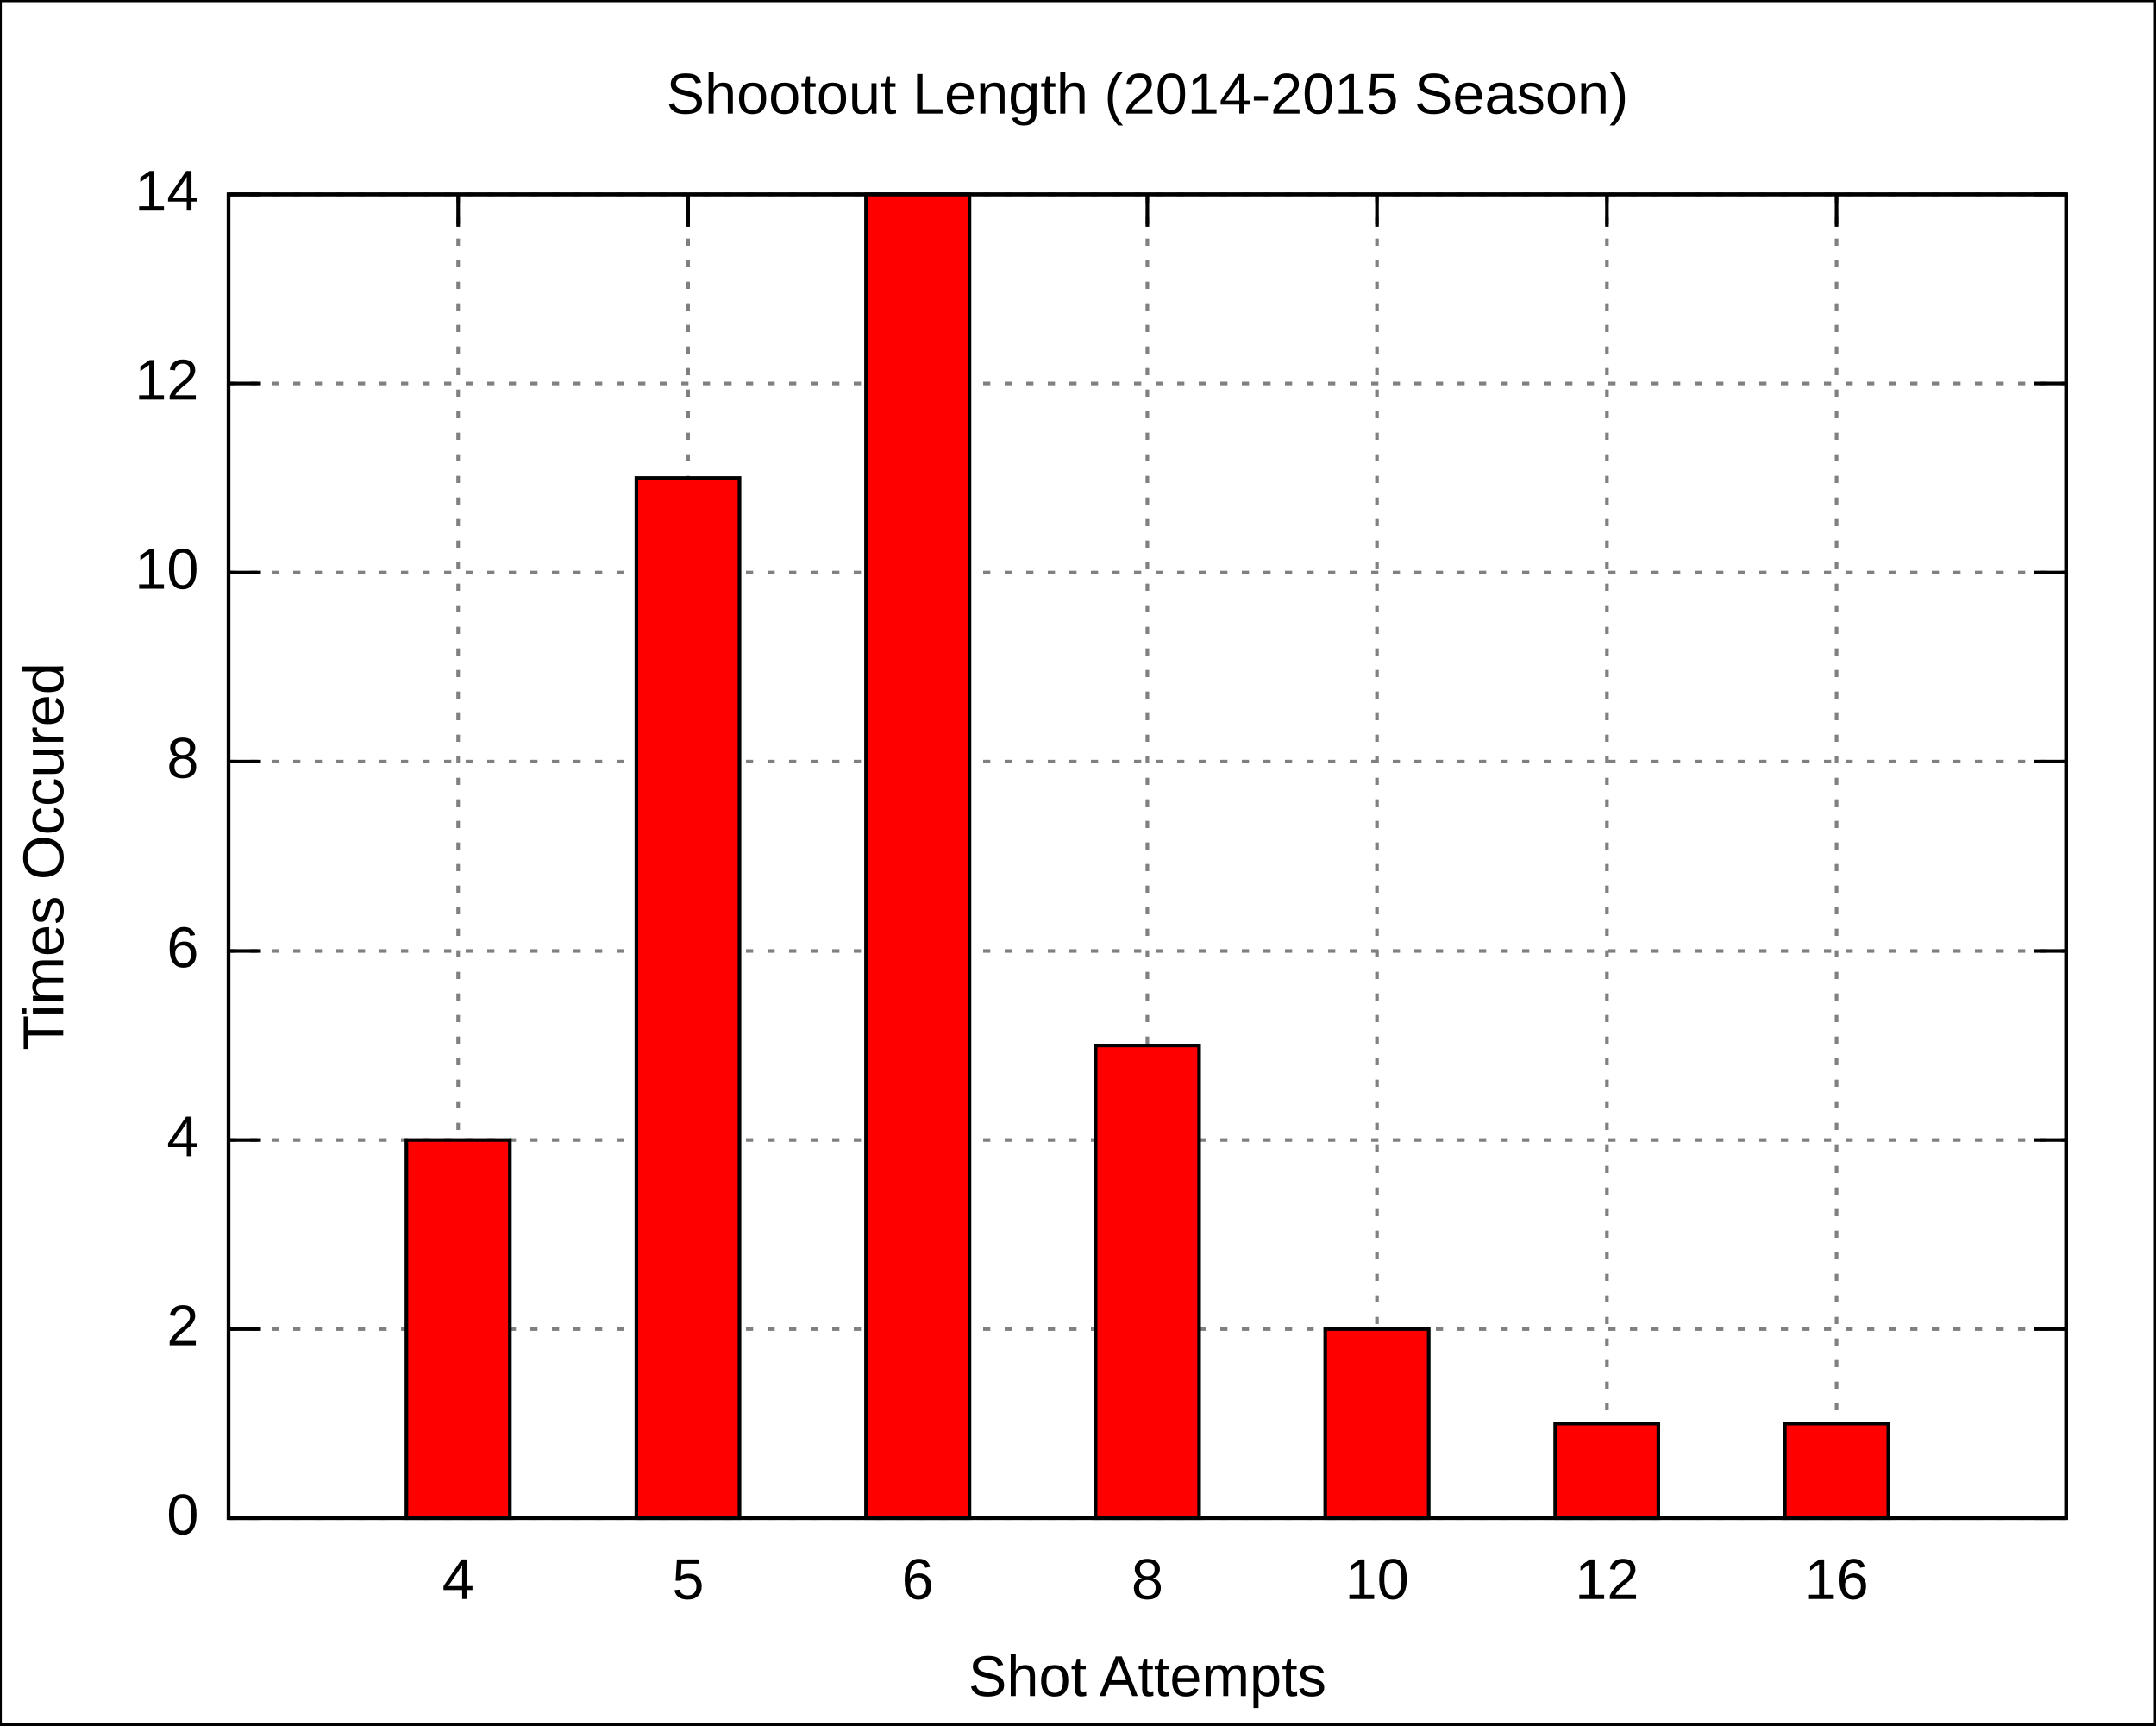
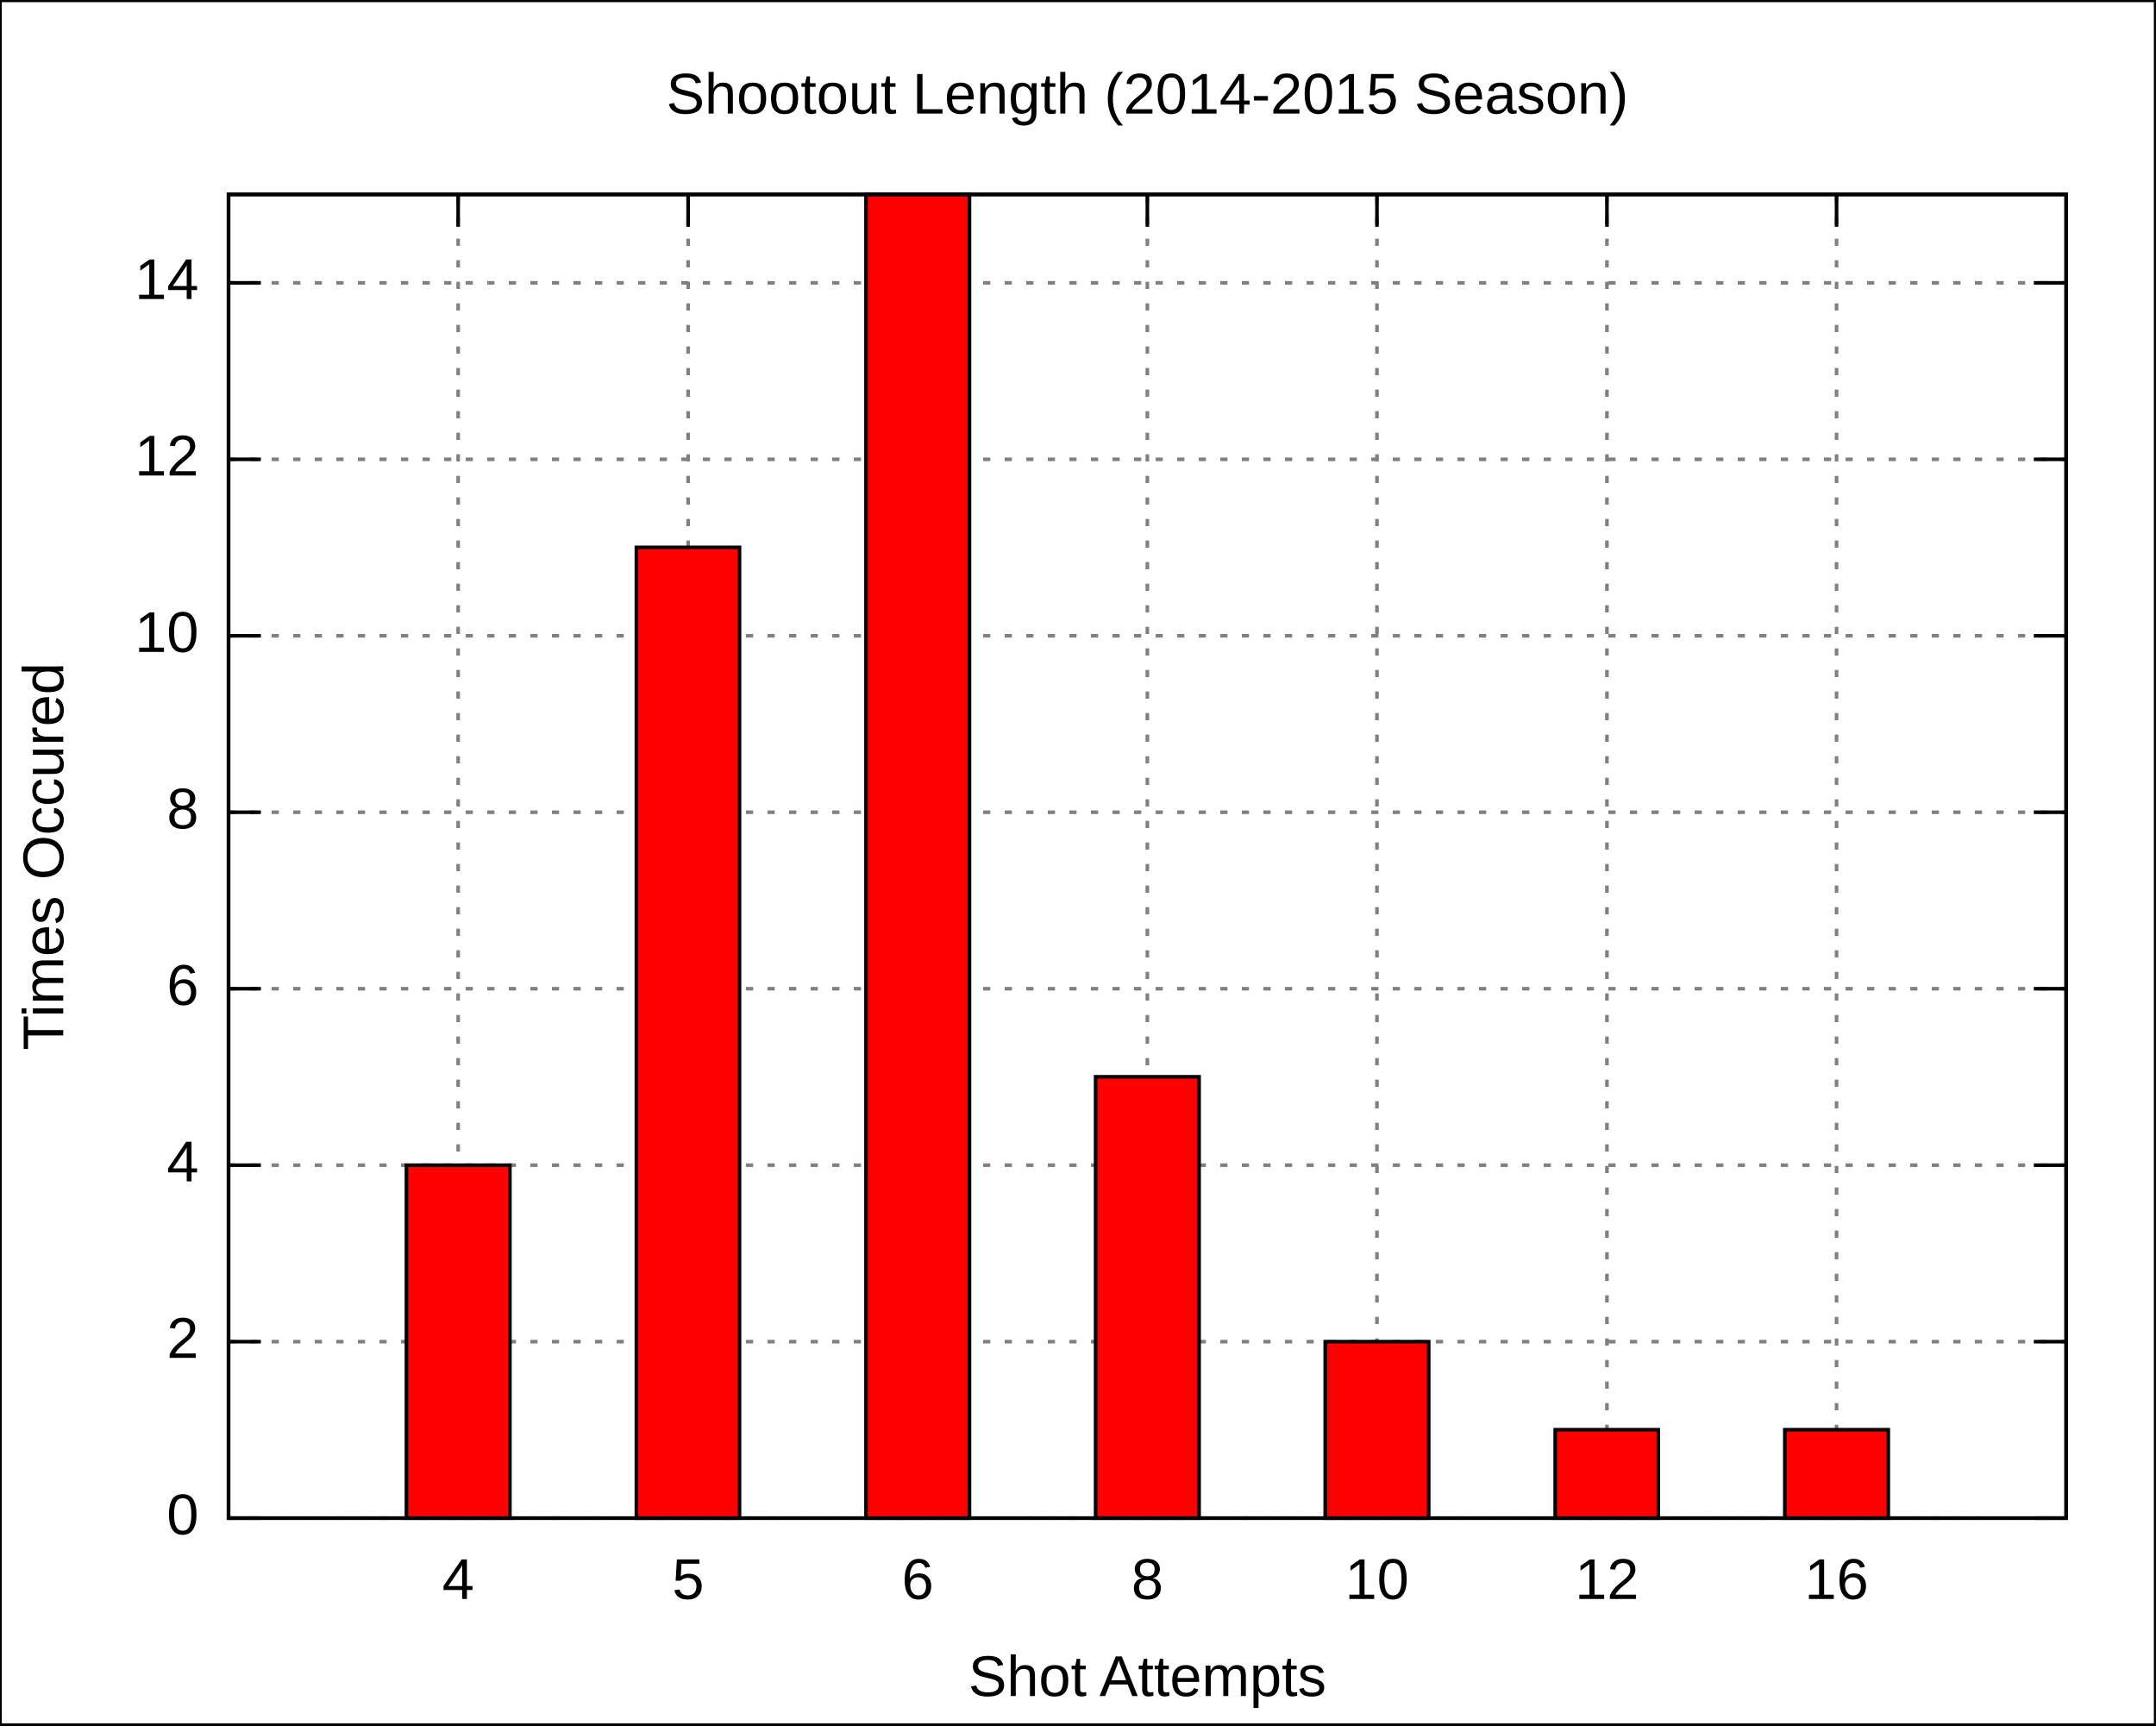
<svg xmlns="http://www.w3.org/2000/svg" xmlns:xlink="http://www.w3.org/1999/xlink" width="600" height="480" viewBox="0 0 600 480">
  <g id="gnuplot_canvas">
    <rect x="0" y="0" width="600" height="480" fill="none" />
    <defs>
      <circle id="gpDot" r="0.5" stroke-width="0.5" />
      <path id="gpPt0" stroke-width="0.222" stroke="currentColor" d="M-1,0 h2 M0,-1 v2" />
      <path id="gpPt1" stroke-width="0.222" stroke="currentColor" d="M-1,-1 L1,1 M1,-1 L-1,1" />
      <path id="gpPt2" stroke-width="0.222" stroke="currentColor" d="M-1,0 L1,0 M0,-1 L0,1 M-1,-1 L1,1 M-1,1 L1,-1" />
      <rect id="gpPt3" stroke-width="0.222" stroke="currentColor" x="-1" y="-1" width="2" height="2" />
      <rect id="gpPt4" stroke-width="0.222" stroke="currentColor" fill="currentColor" x="-1" y="-1" width="2" height="2" />
      <circle id="gpPt5" stroke-width="0.222" stroke="currentColor" cx="0" cy="0" r="1" />
      <use xlink:href="#gpPt5" id="gpPt6" fill="currentColor" stroke="none" />
      <path id="gpPt7" stroke-width="0.222" stroke="currentColor" d="M0,-1.33 L-1.33,0.67 L1.33,0.67 z" />
      <use xlink:href="#gpPt7" id="gpPt8" fill="currentColor" stroke="none" />
      <use xlink:href="#gpPt7" id="gpPt9" stroke="currentColor" transform="rotate(180)" />
      <use xlink:href="#gpPt9" id="gpPt10" fill="currentColor" stroke="none" />
      <use xlink:href="#gpPt3" id="gpPt11" stroke="currentColor" transform="rotate(45)" />
      <use xlink:href="#gpPt11" id="gpPt12" fill="currentColor" stroke="none" />
    </defs>
    <g style="fill:none; color:white; stroke:currentColor; stroke-width:1.00; stroke-linecap:butt; stroke-linejoin:miter">
</g>
    <g style="fill:none; color:black; stroke:currentColor; stroke-width:1.00; stroke-linecap:butt; stroke-linejoin:miter">
      <g style="stroke:none; shape-rendering:crispEdges">
        <polygon fill="rgb(255, 255, 255)" points="0.0,480.0 599.9,480.0 599.9,0.1 0.0,0.1 " />
      </g>
      <path stroke="black" d="M0.0,480.0 L0.0,0.1 L599.9,0.1 L599.9,480.0 L0.0,480.0  " />
    </g>
    <g style="fill:none; color:gray; stroke:currentColor; stroke-width:1.00; stroke-linecap:butt; stroke-linejoin:miter">
      <path stroke="gray" stroke-dasharray=" 2,4" class="gridline" d="M63.6,422.4 L575.0,422.4  " />
    </g>
    <g style="fill:none; color:black; stroke:currentColor; stroke-width:1.00; stroke-linecap:butt; stroke-linejoin:miter">
      <path stroke="black" d="M63.6,422.4 L72.6,422.4 M575.0,422.4 L566.0,422.4  " />
      <g transform="translate(55.3,426.9)" style="stroke:none; fill:black; font-family:Arial; font-size:12.00pt; text-anchor:end">
        <text> 0</text>
      </g>
    </g>
    <g style="fill:none; color:gray; stroke:currentColor; stroke-width:1.00; stroke-linecap:butt; stroke-linejoin:miter">
-       <path stroke="gray" stroke-dasharray=" 2,4" class="gridline" d="M63.6,369.8 L575.0,369.8  " />
-     </g>
-     <g style="fill:none; color:black; stroke:currentColor; stroke-width:1.00; stroke-linecap:butt; stroke-linejoin:miter">
-       <path stroke="black" d="M63.6,369.8 L72.6,369.8 M575.0,369.8 L566.0,369.8  " />
-       <g transform="translate(55.3,374.3)" style="stroke:none; fill:black; font-family:Arial; font-size:12.00pt; text-anchor:end">
+       <path stroke="gray" stroke-dasharray=" 2,4" class="gridline" d="M63.6,373.3 L575.0,373.3  " />
+     </g>
+     <g style="fill:none; color:black; stroke:currentColor; stroke-width:1.00; stroke-linecap:butt; stroke-linejoin:miter">
+       <path stroke="black" d="M63.6,373.3 L72.6,373.3 M575.0,373.3 L566.0,373.3  " />
+       <g transform="translate(55.3,377.8)" style="stroke:none; fill:black; font-family:Arial; font-size:12.00pt; text-anchor:end">
        <text> 2</text>
      </g>
    </g>
    <g style="fill:none; color:gray; stroke:currentColor; stroke-width:1.00; stroke-linecap:butt; stroke-linejoin:miter">
-       <path stroke="gray" stroke-dasharray=" 2,4" class="gridline" d="M63.6,317.2 L575.0,317.2  " />
-     </g>
-     <g style="fill:none; color:black; stroke:currentColor; stroke-width:1.00; stroke-linecap:butt; stroke-linejoin:miter">
-       <path stroke="black" d="M63.6,317.2 L72.6,317.2 M575.0,317.2 L566.0,317.2  " />
-       <g transform="translate(55.3,321.7)" style="stroke:none; fill:black; font-family:Arial; font-size:12.00pt; text-anchor:end">
+       <path stroke="gray" stroke-dasharray=" 2,4" class="gridline" d="M63.6,324.2 L575.0,324.2  " />
+     </g>
+     <g style="fill:none; color:black; stroke:currentColor; stroke-width:1.00; stroke-linecap:butt; stroke-linejoin:miter">
+       <path stroke="black" d="M63.6,324.2 L72.6,324.2 M575.0,324.2 L566.0,324.2  " />
+       <g transform="translate(55.3,328.7)" style="stroke:none; fill:black; font-family:Arial; font-size:12.00pt; text-anchor:end">
        <text> 4</text>
      </g>
    </g>
    <g style="fill:none; color:gray; stroke:currentColor; stroke-width:1.00; stroke-linecap:butt; stroke-linejoin:miter">
-       <path stroke="gray" stroke-dasharray=" 2,4" class="gridline" d="M63.6,264.6 L575.0,264.6  " />
-     </g>
-     <g style="fill:none; color:black; stroke:currentColor; stroke-width:1.00; stroke-linecap:butt; stroke-linejoin:miter">
-       <path stroke="black" d="M63.6,264.6 L72.6,264.6 M575.0,264.6 L566.0,264.6  " />
-       <g transform="translate(55.3,269.1)" style="stroke:none; fill:black; font-family:Arial; font-size:12.00pt; text-anchor:end">
+       <path stroke="gray" stroke-dasharray=" 2,4" class="gridline" d="M63.6,275.1 L575.0,275.1  " />
+     </g>
+     <g style="fill:none; color:black; stroke:currentColor; stroke-width:1.00; stroke-linecap:butt; stroke-linejoin:miter">
+       <path stroke="black" d="M63.6,275.1 L72.6,275.1 M575.0,275.1 L566.0,275.1  " />
+       <g transform="translate(55.3,279.6)" style="stroke:none; fill:black; font-family:Arial; font-size:12.00pt; text-anchor:end">
        <text> 6</text>
      </g>
    </g>
    <g style="fill:none; color:gray; stroke:currentColor; stroke-width:1.00; stroke-linecap:butt; stroke-linejoin:miter">
-       <path stroke="gray" stroke-dasharray=" 2,4" class="gridline" d="M63.6,211.9 L575.0,211.9  " />
-     </g>
-     <g style="fill:none; color:black; stroke:currentColor; stroke-width:1.00; stroke-linecap:butt; stroke-linejoin:miter">
-       <path stroke="black" d="M63.6,211.9 L72.6,211.9 M575.0,211.9 L566.0,211.9  " />
-       <g transform="translate(55.3,216.4)" style="stroke:none; fill:black; font-family:Arial; font-size:12.00pt; text-anchor:end">
+       <path stroke="gray" stroke-dasharray=" 2,4" class="gridline" d="M63.6,226.0 L575.0,226.0  " />
+     </g>
+     <g style="fill:none; color:black; stroke:currentColor; stroke-width:1.00; stroke-linecap:butt; stroke-linejoin:miter">
+       <path stroke="black" d="M63.6,226.0 L72.6,226.0 M575.0,226.0 L566.0,226.0  " />
+       <g transform="translate(55.3,230.5)" style="stroke:none; fill:black; font-family:Arial; font-size:12.00pt; text-anchor:end">
        <text> 8</text>
      </g>
    </g>
    <g style="fill:none; color:gray; stroke:currentColor; stroke-width:1.00; stroke-linecap:butt; stroke-linejoin:miter">
-       <path stroke="gray" stroke-dasharray=" 2,4" class="gridline" d="M63.6,159.3 L575.0,159.3  " />
-     </g>
-     <g style="fill:none; color:black; stroke:currentColor; stroke-width:1.00; stroke-linecap:butt; stroke-linejoin:miter">
-       <path stroke="black" d="M63.6,159.3 L72.6,159.3 M575.0,159.3 L566.0,159.3  " />
-       <g transform="translate(55.3,163.8)" style="stroke:none; fill:black; font-family:Arial; font-size:12.00pt; text-anchor:end">
+       <path stroke="gray" stroke-dasharray=" 2,4" class="gridline" d="M63.6,176.9 L575.0,176.9  " />
+     </g>
+     <g style="fill:none; color:black; stroke:currentColor; stroke-width:1.00; stroke-linecap:butt; stroke-linejoin:miter">
+       <path stroke="black" d="M63.6,176.9 L72.6,176.9 M575.0,176.9 L566.0,176.9  " />
+       <g transform="translate(55.3,181.4)" style="stroke:none; fill:black; font-family:Arial; font-size:12.00pt; text-anchor:end">
        <text> 10</text>
      </g>
    </g>
    <g style="fill:none; color:gray; stroke:currentColor; stroke-width:1.00; stroke-linecap:butt; stroke-linejoin:miter">
-       <path stroke="gray" stroke-dasharray=" 2,4" class="gridline" d="M63.6,106.7 L575.0,106.7  " />
-     </g>
-     <g style="fill:none; color:black; stroke:currentColor; stroke-width:1.00; stroke-linecap:butt; stroke-linejoin:miter">
-       <path stroke="black" d="M63.6,106.7 L72.6,106.7 M575.0,106.7 L566.0,106.7  " />
-       <g transform="translate(55.3,111.2)" style="stroke:none; fill:black; font-family:Arial; font-size:12.00pt; text-anchor:end">
+       <path stroke="gray" stroke-dasharray=" 2,4" class="gridline" d="M63.6,127.8 L575.0,127.8  " />
+     </g>
+     <g style="fill:none; color:black; stroke:currentColor; stroke-width:1.00; stroke-linecap:butt; stroke-linejoin:miter">
+       <path stroke="black" d="M63.6,127.8 L72.6,127.8 M575.0,127.8 L566.0,127.8  " />
+       <g transform="translate(55.3,132.3)" style="stroke:none; fill:black; font-family:Arial; font-size:12.00pt; text-anchor:end">
        <text> 12</text>
      </g>
    </g>
    <g style="fill:none; color:gray; stroke:currentColor; stroke-width:1.00; stroke-linecap:butt; stroke-linejoin:miter">
-       <path stroke="gray" stroke-dasharray=" 2,4" class="gridline" d="M63.6,54.1 L575.0,54.1  " />
-     </g>
-     <g style="fill:none; color:black; stroke:currentColor; stroke-width:1.00; stroke-linecap:butt; stroke-linejoin:miter">
-       <path stroke="black" d="M63.6,54.1 L72.6,54.1 M575.0,54.1 L566.0,54.1  " />
-       <g transform="translate(55.3,58.6)" style="stroke:none; fill:black; font-family:Arial; font-size:12.00pt; text-anchor:end">
+       <path stroke="gray" stroke-dasharray=" 2,4" class="gridline" d="M63.6,78.7 L575.0,78.7  " />
+     </g>
+     <g style="fill:none; color:black; stroke:currentColor; stroke-width:1.00; stroke-linecap:butt; stroke-linejoin:miter">
+       <path stroke="black" d="M63.6,78.7 L72.6,78.7 M575.0,78.7 L566.0,78.7  " />
+       <g transform="translate(55.3,83.2)" style="stroke:none; fill:black; font-family:Arial; font-size:12.00pt; text-anchor:end">
        <text> 14</text>
      </g>
    </g>
    <g style="fill:none; color:gray; stroke:currentColor; stroke-width:1.00; stroke-linecap:butt; stroke-linejoin:miter">
      <path stroke="gray" stroke-dasharray=" 2,4" class="gridline" d="M127.5,422.4 L127.5,54.1  " />
    </g>
    <g style="fill:none; color:black; stroke:currentColor; stroke-width:1.00; stroke-linecap:butt; stroke-linejoin:miter">
      <path stroke="black" d="M127.5,422.4 L127.5,413.4 M127.5,54.1 L127.5,63.1  " />
      <g transform="translate(127.5,444.9)" style="stroke:none; fill:black; font-family:Arial; font-size:12.00pt; text-anchor:middle">
        <text>4</text>
      </g>
    </g>
    <g style="fill:none; color:gray; stroke:currentColor; stroke-width:1.00; stroke-linecap:butt; stroke-linejoin:miter">
      <path stroke="gray" stroke-dasharray=" 2,4" class="gridline" d="M191.5,422.4 L191.5,54.1  " />
    </g>
    <g style="fill:none; color:black; stroke:currentColor; stroke-width:1.00; stroke-linecap:butt; stroke-linejoin:miter">
      <path stroke="black" d="M191.5,422.4 L191.5,413.4 M191.5,54.1 L191.5,63.1  " />
      <g transform="translate(191.5,444.9)" style="stroke:none; fill:black; font-family:Arial; font-size:12.00pt; text-anchor:middle">
        <text>5</text>
      </g>
    </g>
    <g style="fill:none; color:gray; stroke:currentColor; stroke-width:1.00; stroke-linecap:butt; stroke-linejoin:miter">
      <path stroke="gray" stroke-dasharray=" 2,4" class="gridline" d="M255.4,422.4 L255.4,54.1  " />
    </g>
    <g style="fill:none; color:black; stroke:currentColor; stroke-width:1.00; stroke-linecap:butt; stroke-linejoin:miter">
      <path stroke="black" d="M255.4,422.4 L255.4,413.4 M255.4,54.1 L255.4,63.1  " />
      <g transform="translate(255.4,444.9)" style="stroke:none; fill:black; font-family:Arial; font-size:12.00pt; text-anchor:middle">
        <text>6</text>
      </g>
    </g>
    <g style="fill:none; color:gray; stroke:currentColor; stroke-width:1.00; stroke-linecap:butt; stroke-linejoin:miter">
      <path stroke="gray" stroke-dasharray=" 2,4" class="gridline" d="M319.3,422.4 L319.3,54.1  " />
    </g>
    <g style="fill:none; color:black; stroke:currentColor; stroke-width:1.00; stroke-linecap:butt; stroke-linejoin:miter">
      <path stroke="black" d="M319.3,422.4 L319.3,413.4 M319.3,54.1 L319.3,63.1  " />
      <g transform="translate(319.3,444.9)" style="stroke:none; fill:black; font-family:Arial; font-size:12.00pt; text-anchor:middle">
        <text>8</text>
      </g>
    </g>
    <g style="fill:none; color:gray; stroke:currentColor; stroke-width:1.00; stroke-linecap:butt; stroke-linejoin:miter">
      <path stroke="gray" stroke-dasharray=" 2,4" class="gridline" d="M383.2,422.4 L383.2,54.1  " />
    </g>
    <g style="fill:none; color:black; stroke:currentColor; stroke-width:1.00; stroke-linecap:butt; stroke-linejoin:miter">
      <path stroke="black" d="M383.2,422.4 L383.2,413.4 M383.2,54.1 L383.2,63.1  " />
      <g transform="translate(383.2,444.9)" style="stroke:none; fill:black; font-family:Arial; font-size:12.00pt; text-anchor:middle">
        <text>10</text>
      </g>
    </g>
    <g style="fill:none; color:gray; stroke:currentColor; stroke-width:1.00; stroke-linecap:butt; stroke-linejoin:miter">
      <path stroke="gray" stroke-dasharray=" 2,4" class="gridline" d="M447.2,422.4 L447.2,54.1  " />
    </g>
    <g style="fill:none; color:black; stroke:currentColor; stroke-width:1.00; stroke-linecap:butt; stroke-linejoin:miter">
      <path stroke="black" d="M447.2,422.4 L447.2,413.4 M447.2,54.1 L447.2,63.1  " />
      <g transform="translate(447.2,444.9)" style="stroke:none; fill:black; font-family:Arial; font-size:12.00pt; text-anchor:middle">
        <text>12</text>
      </g>
    </g>
    <g style="fill:none; color:gray; stroke:currentColor; stroke-width:1.00; stroke-linecap:butt; stroke-linejoin:miter">
      <path stroke="gray" stroke-dasharray=" 2,4" class="gridline" d="M511.1,422.4 L511.1,54.1  " />
    </g>
    <g style="fill:none; color:black; stroke:currentColor; stroke-width:1.00; stroke-linecap:butt; stroke-linejoin:miter">
      <path stroke="black" d="M511.1,422.4 L511.1,413.4 M511.1,54.1 L511.1,63.1  " />
      <g transform="translate(511.1,444.9)" style="stroke:none; fill:black; font-family:Arial; font-size:12.00pt; text-anchor:middle">
        <text>16</text>
      </g>
      <path stroke="black" d="M63.6,54.1 L63.6,422.4 L575.0,422.4 L575.0,54.1 L63.6,54.1 Z  " />
      <g transform="translate(17.6,238.3) rotate(270)" style="stroke:none; fill:black; font-family:Arial; font-size:12.00pt; text-anchor:middle">
        <text>Times Occured</text>
      </g>
      <g transform="translate(319.3,471.9)" style="stroke:none; fill:black; font-family:Arial; font-size:12.00pt; text-anchor:middle">
        <text>Shot Attempts</text>
      </g>
      <g transform="translate(319.3,31.6)" style="stroke:none; fill:black; font-family:Arial; font-size:12.00pt; text-anchor:middle">
        <text>Shootout Length (2014-2015 Season)</text>
      </g>
    </g>
    <g id="gnuplot_plot_1">
      <g style="fill:none; color:red; stroke:currentColor; stroke-width:1.00; stroke-linecap:butt; stroke-linejoin:miter">
        <g style="stroke:none; shape-rendering:crispEdges">
-           <polygon fill="red" points="113.1,422.4 142.0,422.4 142.0,317.1 113.1,317.1 " />
-         </g>
-         <path stroke="black" d="M113.1,422.4 L113.1,317.2 L141.9,317.2 L141.9,422.4 L113.1,422.4 Z  " />
-         <g style="stroke:none; shape-rendering:crispEdges">
-           <polygon fill="currentColor" points="177.1,422.4 205.9,422.4 205.9,132.9 177.1,132.9 " />
-         </g>
-         <path stroke="black" d="M177.1,422.4 L177.1,133.0 L205.8,133.0 L205.8,422.4 L177.1,422.4 Z  " />
+           <polygon fill="red" points="113.1,422.4 142.0,422.4 142.0,324.1 113.1,324.1 " />
+         </g>
+         <path stroke="black" d="M113.1,422.4 L113.1,324.2 L141.9,324.2 L141.9,422.4 L113.1,422.4 Z  " />
+         <g style="stroke:none; shape-rendering:crispEdges">
+           <polygon fill="currentColor" points="177.1,422.4 205.9,422.4 205.9,152.2 177.1,152.2 " />
+         </g>
+         <path stroke="black" d="M177.1,422.4 L177.1,152.3 L205.8,152.3 L205.8,422.4 L177.1,422.4 Z  " />
        <g style="stroke:none; shape-rendering:crispEdges">
          <polygon fill="currentColor" points="241.0,422.4 269.9,422.4 269.9,54.0 241.0,54.0 " />
        </g>
        <path stroke="black" d="M241.0,422.4 L241.0,54.1 L269.8,54.1 L269.8,422.4 L241.0,422.4 Z  " />
        <g style="stroke:none; shape-rendering:crispEdges">
-           <polygon fill="currentColor" points="304.9,422.4 333.8,422.4 333.8,290.8 304.9,290.8 " />
-         </g>
-         <path stroke="black" d="M304.9,422.4 L304.9,290.9 L333.7,290.9 L333.7,422.4 L304.9,422.4 Z  " />
-         <g style="stroke:none; shape-rendering:crispEdges">
-           <polygon fill="currentColor" points="368.8,422.4 397.7,422.4 397.7,369.7 368.8,369.7 " />
-         </g>
-         <path stroke="black" d="M368.8,422.4 L368.8,369.8 L397.6,369.8 L397.6,422.4 L368.8,422.4 Z  " />
-         <g style="stroke:none; shape-rendering:crispEdges">
-           <polygon fill="currentColor" points="432.8,422.4 461.6,422.4 461.6,396.0 432.8,396.0 " />
-         </g>
-         <path stroke="black" d="M432.8,422.4 L432.8,396.1 L461.5,396.1 L461.5,422.4 L432.8,422.4 Z  " />
-         <g style="stroke:none; shape-rendering:crispEdges">
-           <polygon fill="currentColor" points="496.7,422.4 525.6,422.4 525.6,396.0 496.7,396.0 " />
-         </g>
-         <path stroke="black" d="M496.7,422.4 L496.7,396.1 L525.5,396.1 L525.5,422.4 L496.7,422.4 Z  " />
+           <polygon fill="currentColor" points="304.9,422.4 333.8,422.4 333.8,299.5 304.9,299.5 " />
+         </g>
+         <path stroke="black" d="M304.9,422.4 L304.9,299.6 L333.7,299.6 L333.7,422.4 L304.9,422.4 Z  " />
+         <g style="stroke:none; shape-rendering:crispEdges">
+           <polygon fill="currentColor" points="368.8,422.4 397.7,422.4 397.7,373.2 368.8,373.2 " />
+         </g>
+         <path stroke="black" d="M368.8,422.4 L368.8,373.3 L397.6,373.3 L397.6,422.4 L368.8,422.4 Z  " />
+         <g style="stroke:none; shape-rendering:crispEdges">
+           <polygon fill="currentColor" points="432.8,422.4 461.6,422.4 461.6,397.7 432.8,397.7 " />
+         </g>
+         <path stroke="black" d="M432.8,422.4 L432.8,397.8 L461.5,397.8 L461.5,422.4 L432.8,422.4 Z  " />
+         <g style="stroke:none; shape-rendering:crispEdges">
+           <polygon fill="currentColor" points="496.7,422.4 525.6,422.4 525.6,397.7 496.7,397.7 " />
+         </g>
+         <path stroke="black" d="M496.7,422.4 L496.7,397.8 L525.5,397.8 L525.5,422.4 L496.7,422.4 Z  " />
      </g>
    </g>
    <g style="fill:none; color:black; stroke:currentColor; stroke-width:1.00; stroke-linecap:butt; stroke-linejoin:miter">
      <path stroke="black" d="M63.6,54.1 L63.6,422.4 L575.0,422.4 L575.0,54.1 L63.6,54.1 Z  " />
    </g>
  </g>
</svg>
